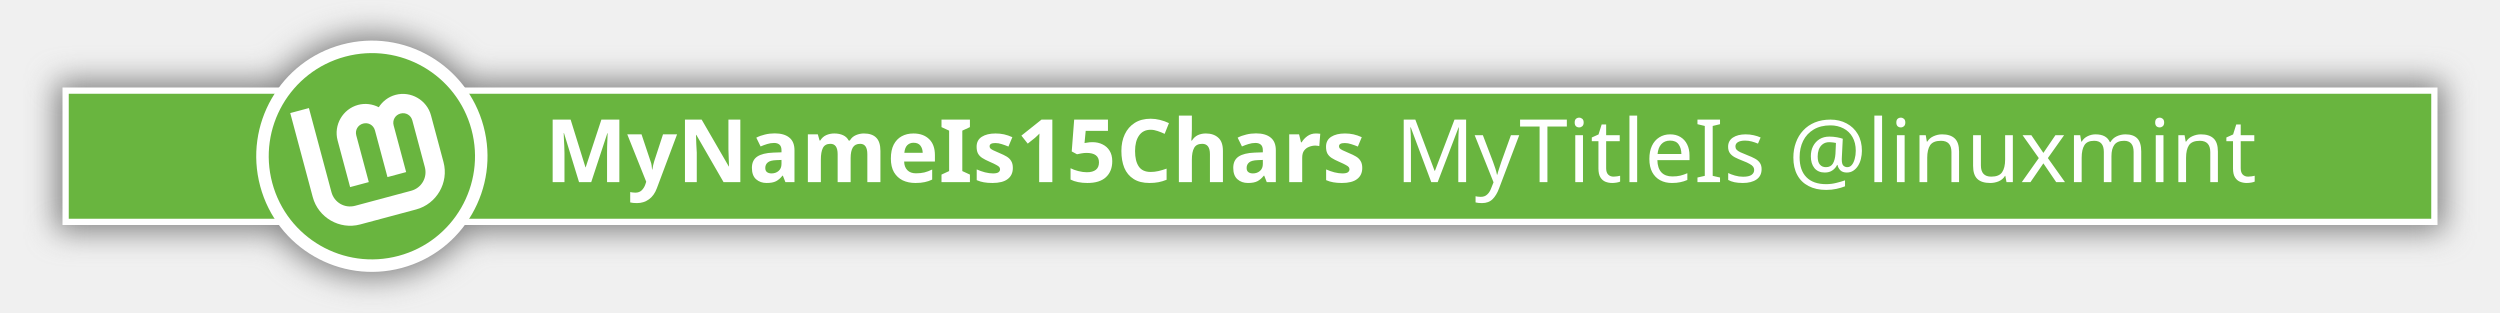
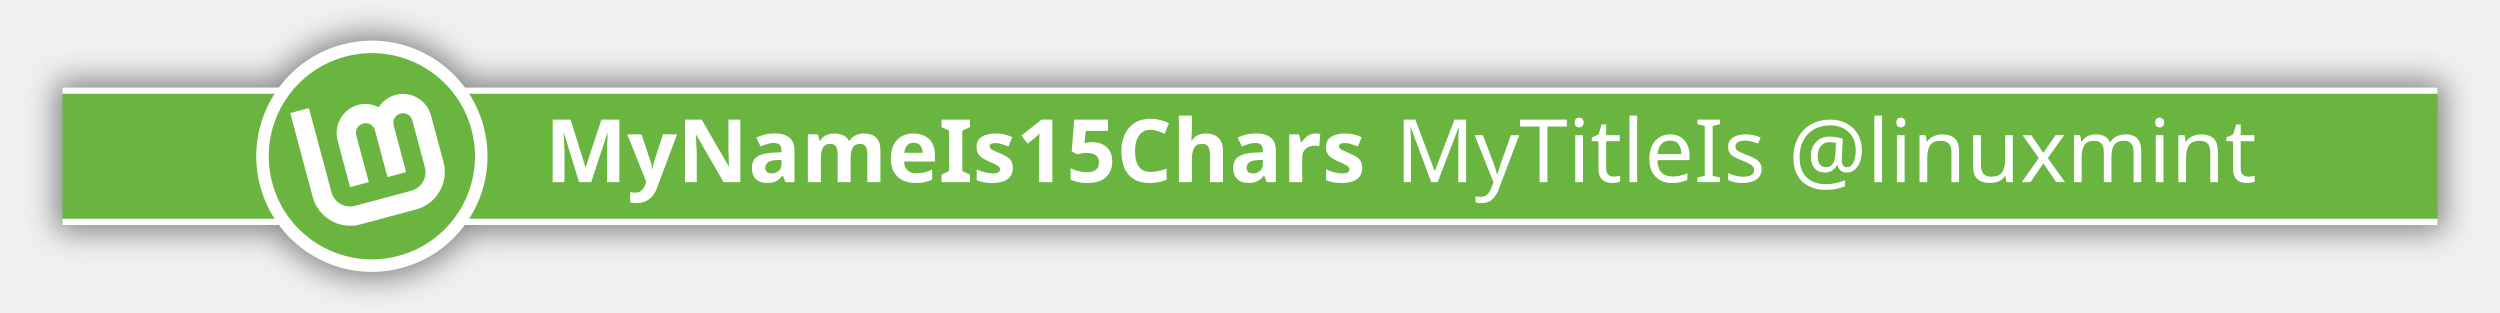
<svg xmlns="http://www.w3.org/2000/svg" width="400" height="50" viewBox="0 0 400 50" version="1.1" id="SVGRoot" xml:space="preserve">
  <defs id="defs132">
    <filter style="color-interpolation-filters:sRGB" id="filter4294" x="-0.012" y="-0.109" width="1.025" height="1.218">
      <feFlood flood-opacity="0.502" flood-color="rgb(0,0,0)" result="flood" id="feFlood4284" />
      <feComposite in="flood" in2="SourceGraphic" operator="in" result="composite1" id="feComposite4286" />
      <feGaussianBlur in="composite1" stdDeviation="2" result="blur" id="feGaussianBlur4288" />
      <feOffset dx="0" dy="0" result="offset" id="feOffset4290" />
      <feComposite in="offset" in2="offset" operator="atop" result="composite2" id="feComposite4292" />
    </filter>
    <filter style="color-interpolation-filters:sRGB" id="filter2297" x="-0.017" y="-0.179" width="1.035" height="1.358">
      <feGaussianBlur stdDeviation="2.346" id="feGaussianBlur2299" />
    </filter>
  </defs>
  <g id="layer3">
    <path id="shadow-bar" style="display:inline;fill:#808080;fill-opacity:1;stroke-width:2;stroke-opacity:1;stroke:#808080;stroke-dasharray:none;filter:url(#filter2297)" d="M 59.939 6.506 A 18.5 18.5 0 0 0 54.711 7.131 A 18.5 18.5 0 0 0 44.676 14 L 10 14 L 10 36 L 44.68 36 A 18.5 18.5 0 0 0 64.289 42.869 A 18.5 18.5 0 0 0 74.367 36 L 390 36 L 390 14 L 74.32 14 A 18.5 18.5 0 0 0 59.939 6.506 z " />
  </g>
  <g id="layer1" style="display:inline">
-     <rect style="fill:#69b53f;fill-opacity:1;stroke:#ffffff;stroke-width:1;stroke-dasharray:none;stroke-opacity:1" id="background-bar" width="379" height="21" x="10.5" y="14.5" />
+     <rect style="fill:#69b53f;fill-opacity:1;stroke-width:1;stroke-opacity:0.25" id="background-bar" width="380" height="22" x="10" y="14" />
+     <path style="fill:#404040;stroke:#ffffff;stroke-width:1;stroke-dasharray:none;stroke-opacity:1" d="M 10,35.5 H 390" id="path1012" />
+     <path style="fill:#404040;stroke:#ffffff;stroke-width:1;stroke-dasharray:none;stroke-opacity:1" d="M 10,14.5 H 390" id="path1010" />
    <g id="logo-halo" transform="rotate(-15,59.5,25)" style="display:inline">
      <circle style="fill:#ffffff;fill-opacity:1;stroke:none;stroke-width:0;stroke-miterlimit:4;stroke-dasharray:none" id="halo" cx="59.5" cy="25" r="18.5" />
-       <circle style="fill:#69B53F;fill-opacity:1;stroke:none;stroke-width:0;stroke-miterlimit:4;stroke-dasharray:none" id="background-circle" cx="59.5" cy="25" r="16.5" />
+       <circle style="fill:#69b53f;fill-opacity:1;stroke:none;stroke-width:0;stroke-miterlimit:4;stroke-dasharray:none" id="background-circle" cx="59.5" cy="25" r="16.5" />
      <path style="color:#000000;fill:#ffffff;fill-opacity:1;stroke:none;stroke-width:0;stroke-dasharray:none" d="m 48.672,14.945 v 13.922 c 0,3.399 2.789,6.188 6.188,6.188 h 9.281 c 3.399,0 6.188,-2.789 6.188,-6.188 v -7.734 c 0,-2.545 -2.096,-4.641 -4.641,-4.641 -1.189,0 -2.269,0.47 -3.094,1.217 -0.825,-0.747 -1.905,-1.217 -3.094,-1.217 -2.545,0 -4.641,2.096 -4.641,4.641 v 7.734 h 3.094 v -7.734 c 0,-0.873 0.674,-1.547 1.547,-1.547 0.873,0 1.547,0.674 1.547,1.547 v 7.734 h 3.094 v -7.734 c 0,-0.873 0.674,-1.547 1.547,-1.547 0.873,0 1.547,0.674 1.547,1.547 v 7.734 c 0,1.727 -1.367,3.094 -3.094,3.094 h -9.281 c -1.727,0 -3.094,-1.367 -3.094,-3.094 V 14.945 Z" id="Lm-path" />
    </g>
  </g>
  <g id="layer2" style="display:inline">
    <text xml:space="preserve" style="font-weight:500;font-size:14px;font-family:Ubuntu;-inkscape-font-specification:'Ubuntu Medium';opacity:1;fill:#808080;fill-opacity:1;stroke-opacity:0.25" x="87.16" y="29.137" id="name">
      <tspan id="tspan4818" x="87.16" y="29.137" style="font-style:normal;font-variant:normal;font-weight:bold;font-stretch:normal;font-family:Ubuntu;-inkscape-font-specification:'Ubuntu Bold';fill:#ffffff;fill-opacity:1">MyNameIs15Chars</tspan>
    </text>
    <text xml:space="preserve" style="font-style:normal;font-variant:normal;font-weight:bold;font-stretch:normal;font-size:14px;font-family:Ubuntu;-inkscape-font-specification:'Ubuntu Bold';opacity:1;fill:#ffffff;fill-opacity:1;stroke-opacity:0.25" x="379.252" y="29.137" id="function">
      <tspan id="tspan4974" x="379.252" y="29.137" style="font-style:normal;font-variant:normal;font-weight:normal;font-stretch:normal;font-family:Ubuntu;-inkscape-font-specification:Ubuntu;text-align:end;text-anchor:end">MyTitleIs @linuxmint</tspan>
    </text>
  </g>
</svg>
